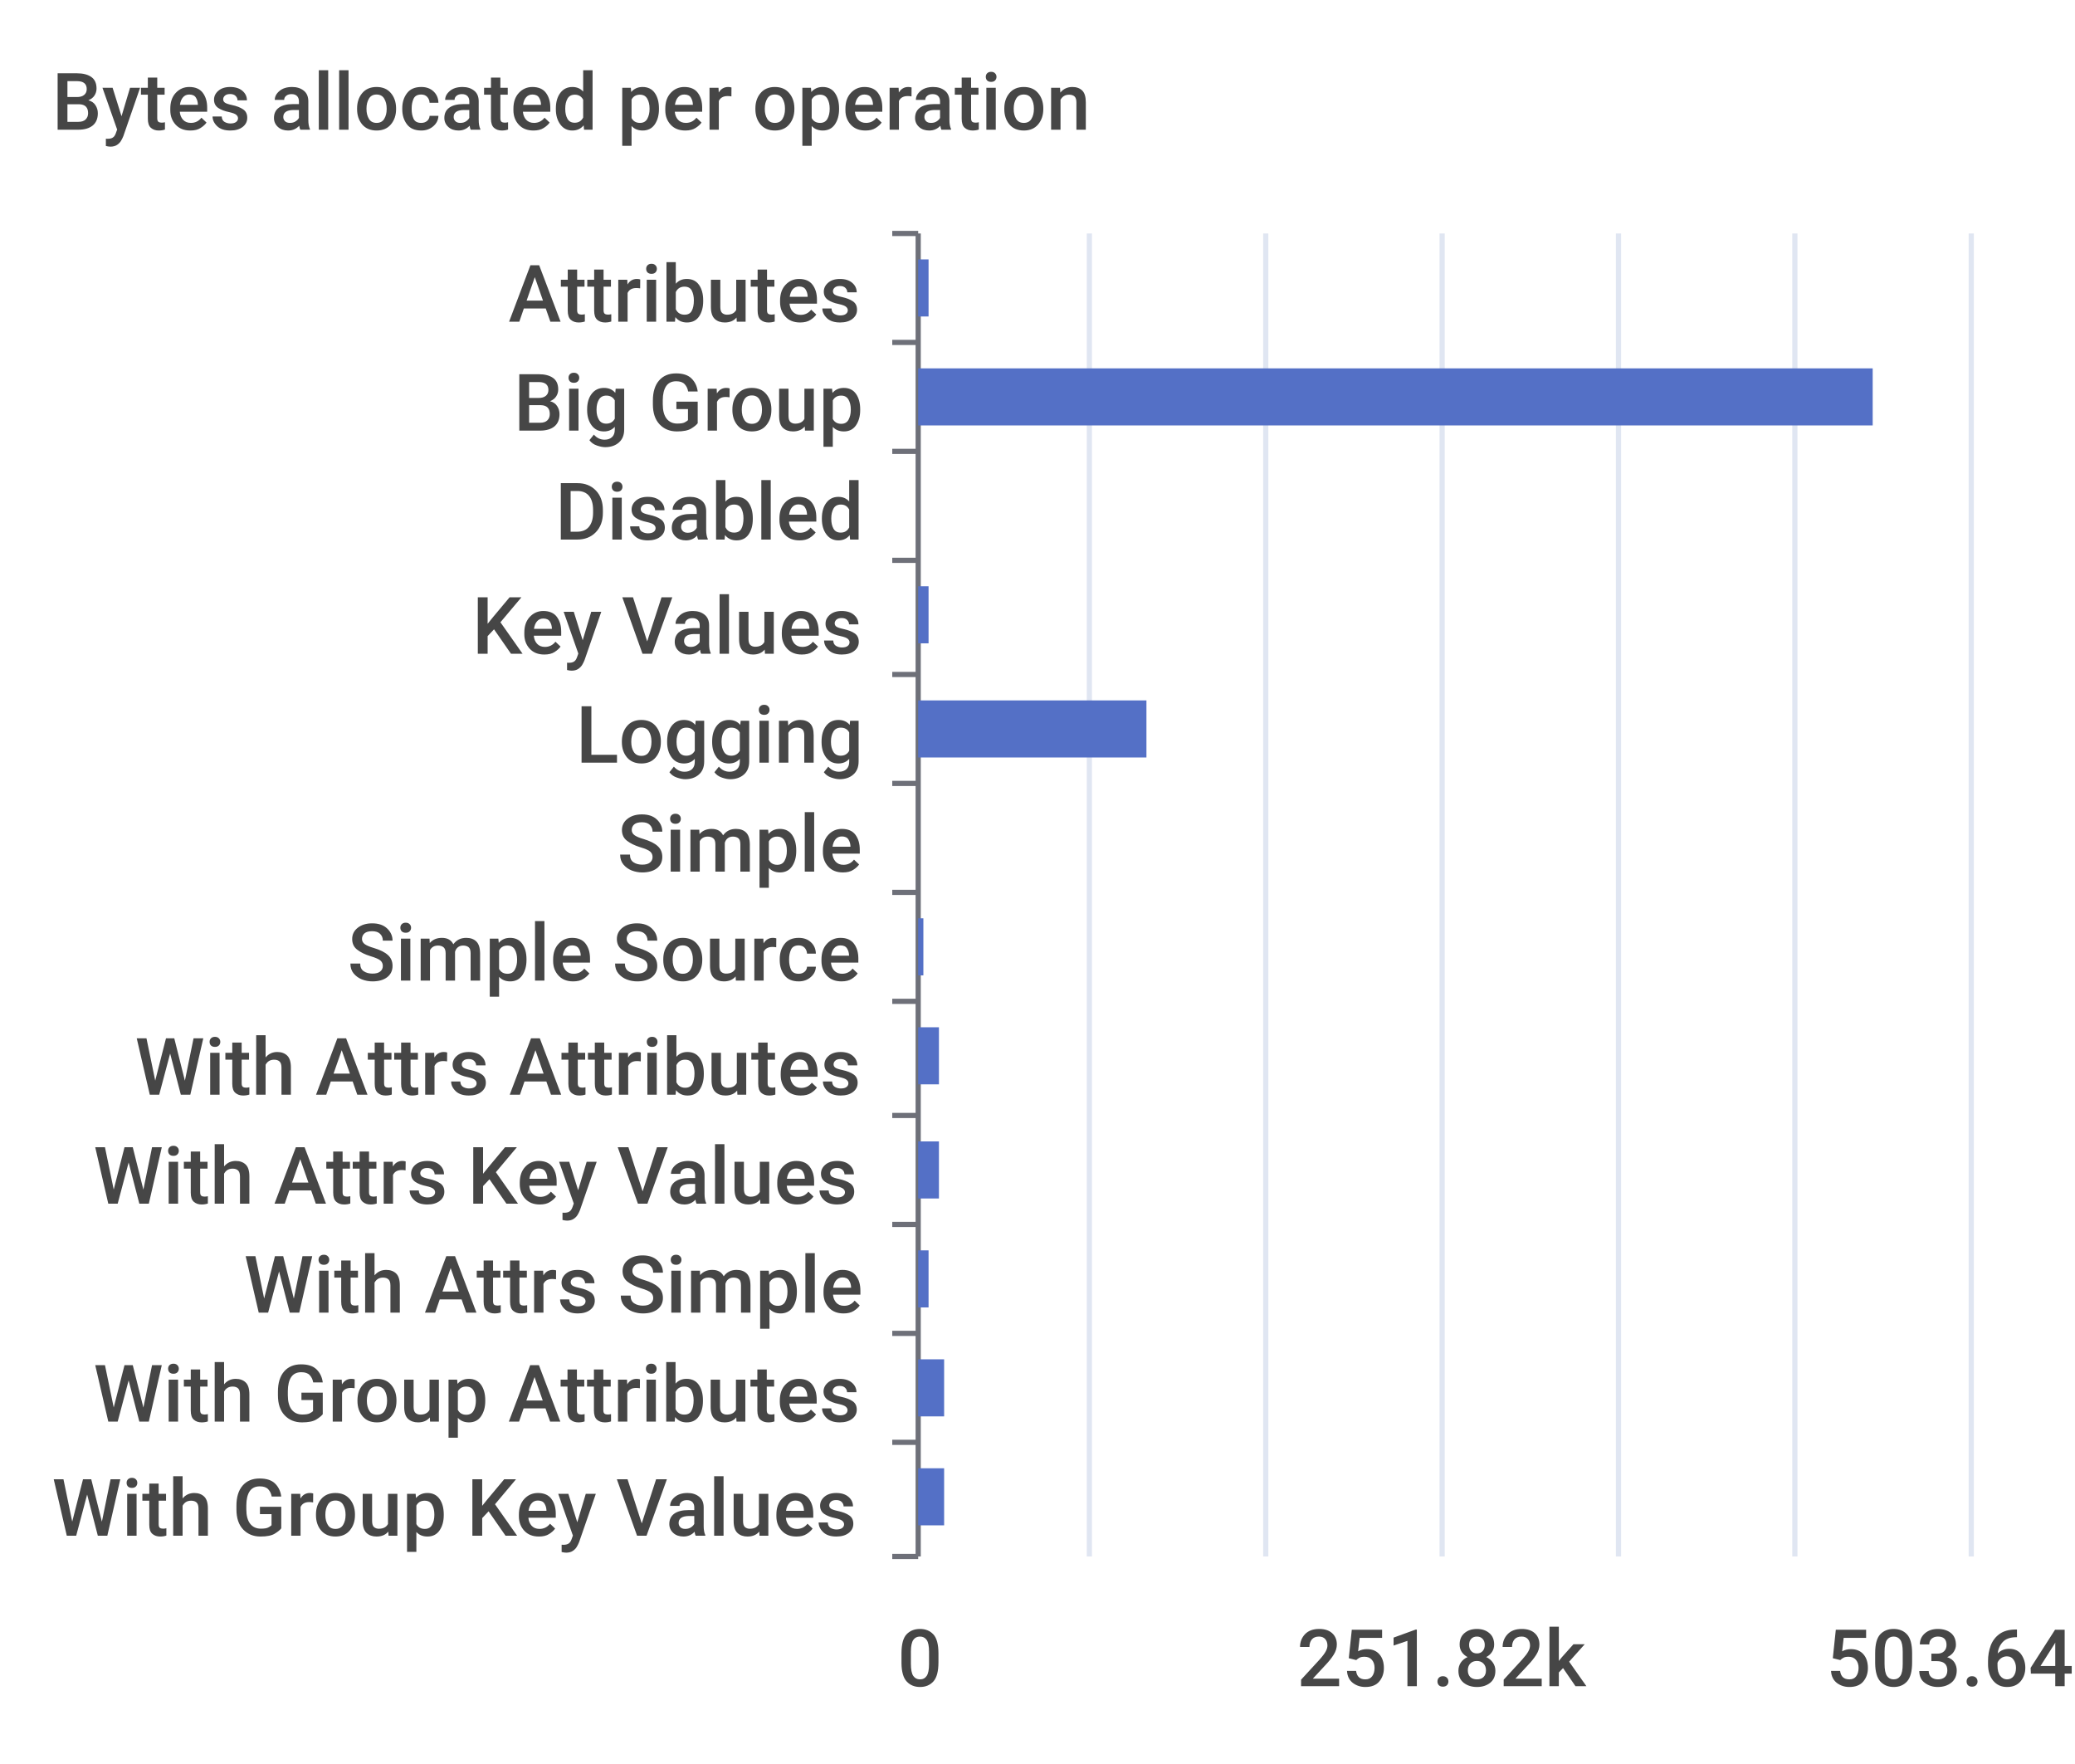
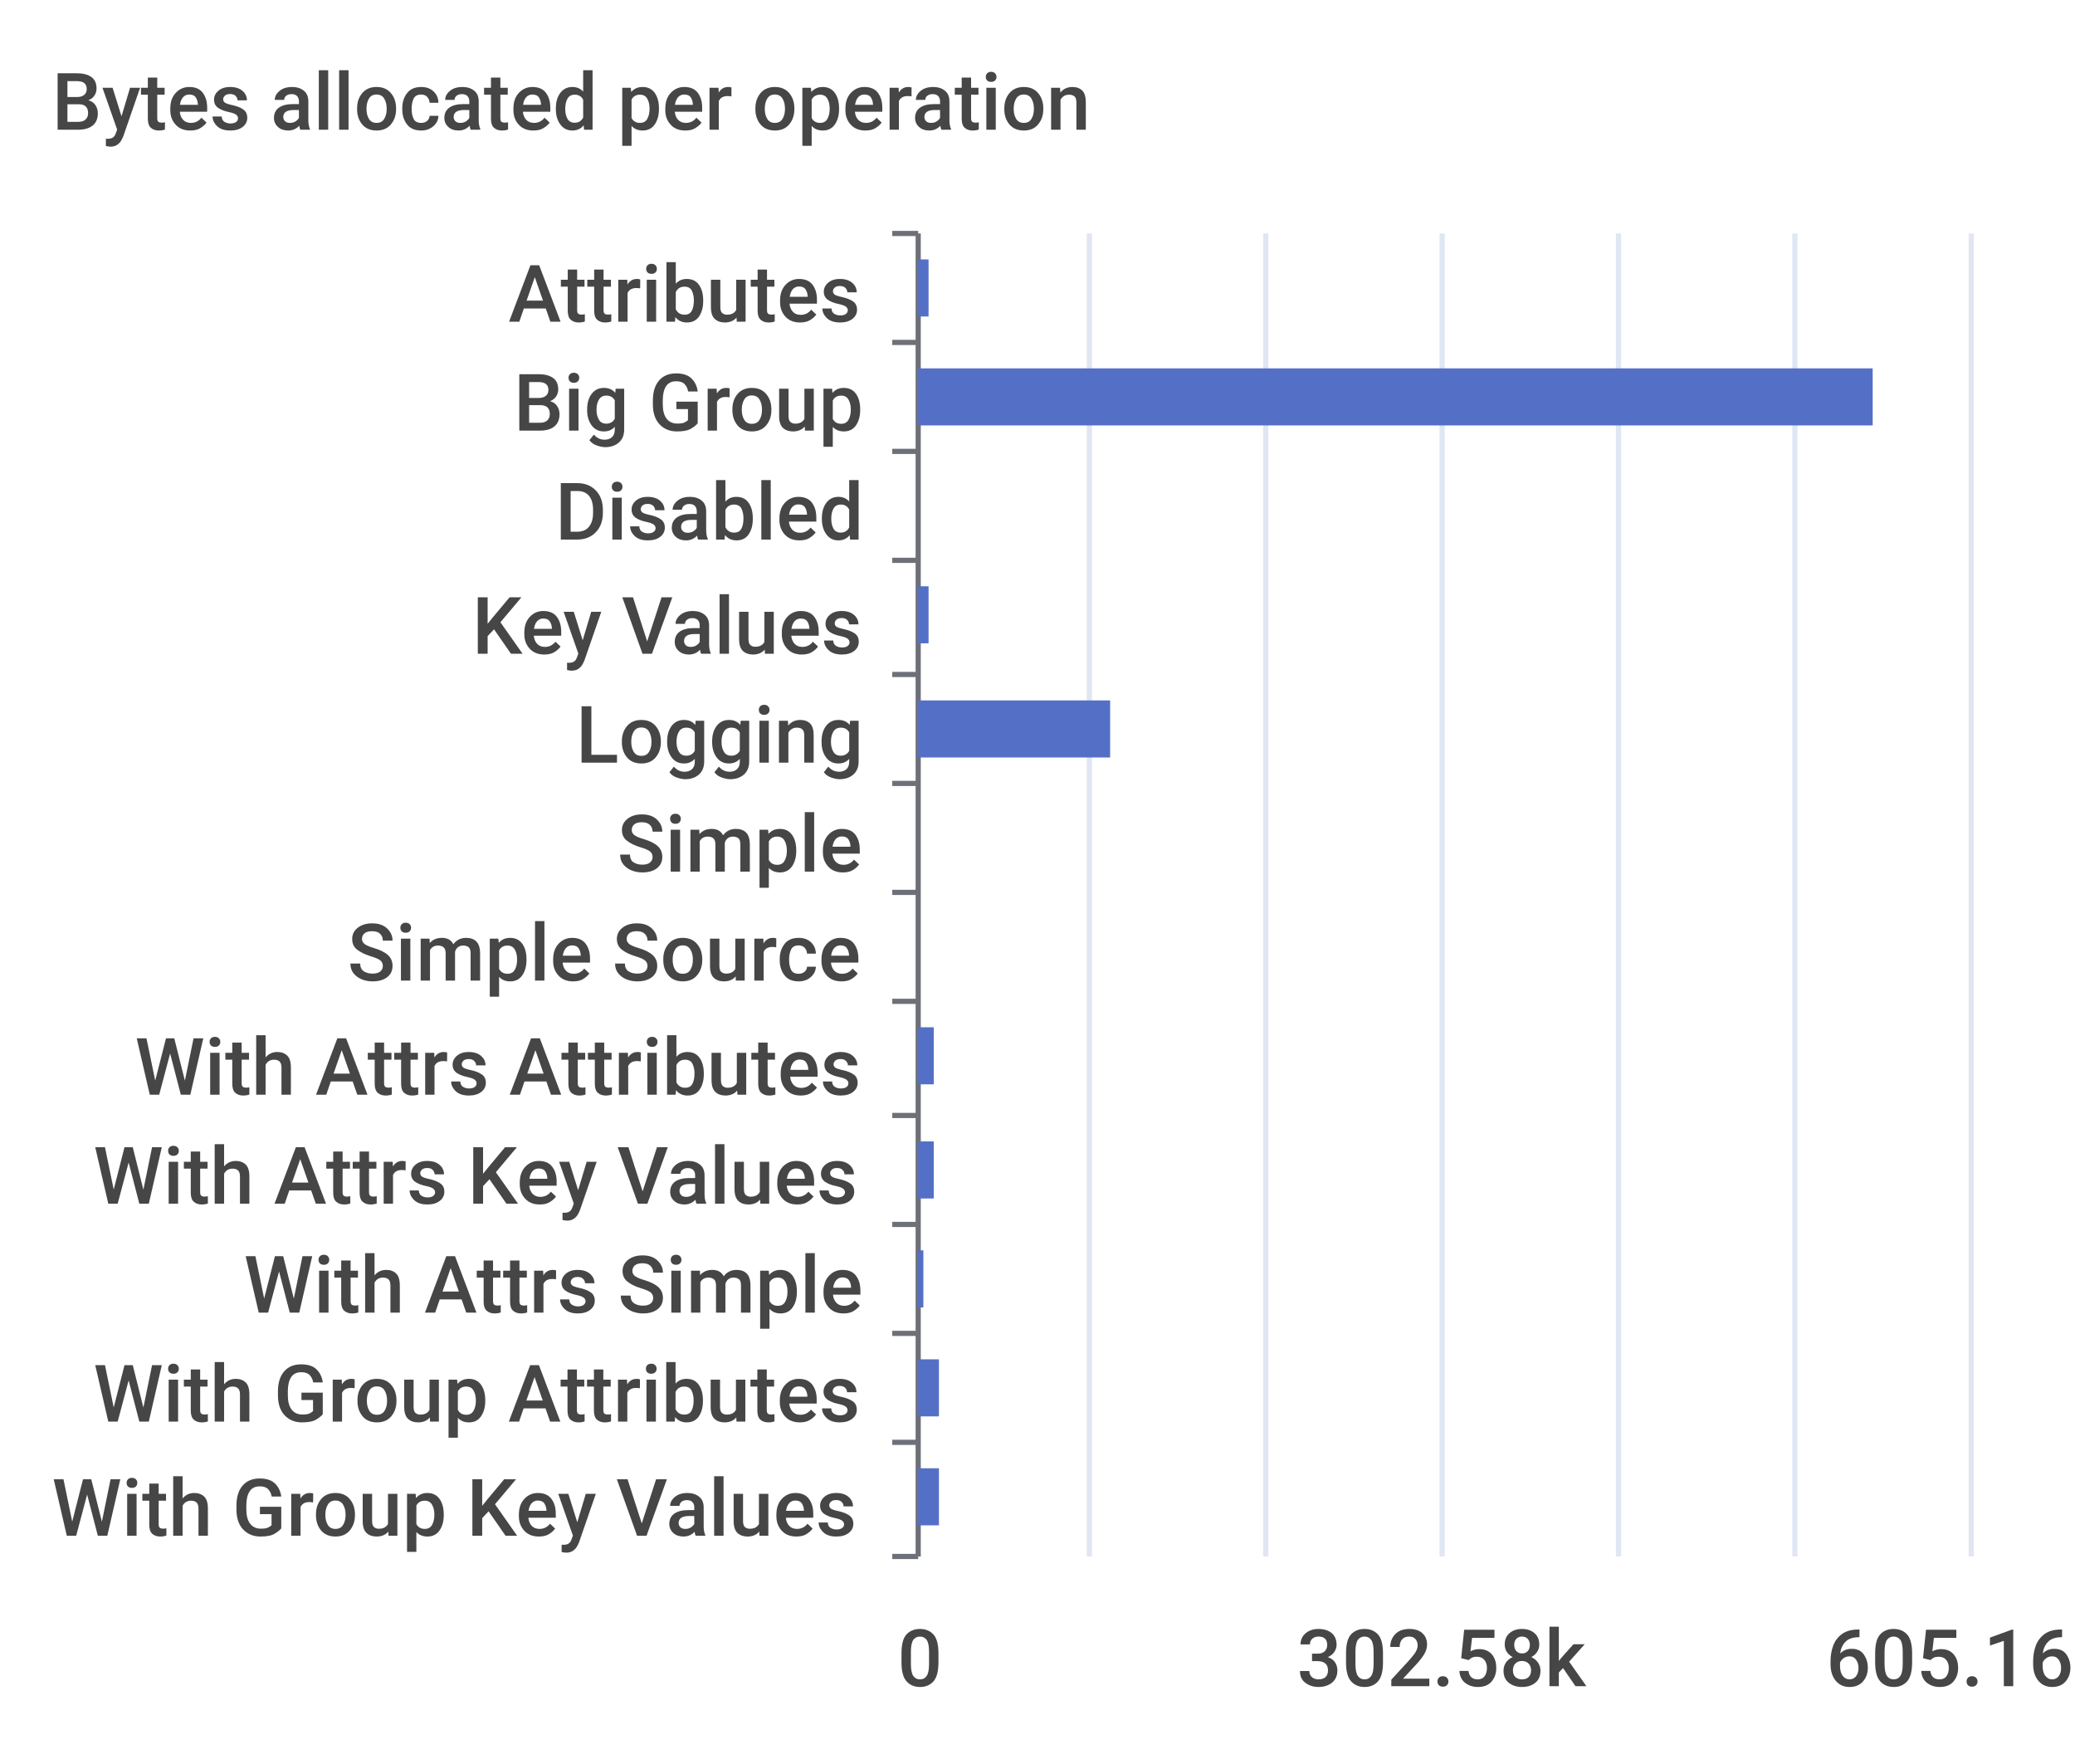
<svg xmlns="http://www.w3.org/2000/svg" width="400" height="340">\n<path d="M 0 0 L 400 0 L 400 340 L 0 340 L 0 0" style="stroke-width:0;stroke:none;fill:rgba(255,255,255,1.0)" />
  <text x="10" y="25" style="stroke-width:0;stroke:none;fill:rgba(70,70,70,1.0);font-size:15.3px;font-family:'Roboto Medium',sans-serif">Bytes allocated per operation</text>
  <path d="M 172 45 L 177 45" style="stroke-width:1;stroke:rgba(110,112,121,1.0);fill:none" />
  <path d="M 172 66 L 177 66" style="stroke-width:1;stroke:rgba(110,112,121,1.0);fill:none" />
  <path d="M 172 87 L 177 87" style="stroke-width:1;stroke:rgba(110,112,121,1.0);fill:none" />
  <path d="M 172 108 L 177 108" style="stroke-width:1;stroke:rgba(110,112,121,1.0);fill:none" />
  <path d="M 172 130 L 177 130" style="stroke-width:1;stroke:rgba(110,112,121,1.0);fill:none" />
  <path d="M 172 151 L 177 151" style="stroke-width:1;stroke:rgba(110,112,121,1.0);fill:none" />
  <path d="M 172 172 L 177 172" style="stroke-width:1;stroke:rgba(110,112,121,1.0);fill:none" />
  <path d="M 172 193 L 177 193" style="stroke-width:1;stroke:rgba(110,112,121,1.0);fill:none" />
  <path d="M 172 215 L 177 215" style="stroke-width:1;stroke:rgba(110,112,121,1.0);fill:none" />
  <path d="M 172 236 L 177 236" style="stroke-width:1;stroke:rgba(110,112,121,1.0);fill:none" />
  <path d="M 172 257 L 177 257" style="stroke-width:1;stroke:rgba(110,112,121,1.0);fill:none" />
  <path d="M 172 278 L 177 278" style="stroke-width:1;stroke:rgba(110,112,121,1.0);fill:none" />
  <path d="M 172 300 L 177 300" style="stroke-width:1;stroke:rgba(110,112,121,1.0);fill:none" />
  <path d="M 177 45 L 177 300" style="stroke-width:1;stroke:rgba(110,112,121,1.0);fill:none" />
  <text x="98" y="62" style="stroke-width:0;stroke:none;fill:rgba(70,70,70,1.0);font-size:15.3px;font-family:'Roboto Medium',sans-serif">Attributes</text>
  <text x="99" y="83" style="stroke-width:0;stroke:none;fill:rgba(70,70,70,1.0);font-size:15.3px;font-family:'Roboto Medium',sans-serif">Big Group</text>
  <text x="107" y="104" style="stroke-width:0;stroke:none;fill:rgba(70,70,70,1.0);font-size:15.3px;font-family:'Roboto Medium',sans-serif">Disabled</text>
  <text x="91" y="126" style="stroke-width:0;stroke:none;fill:rgba(70,70,70,1.0);font-size:15.3px;font-family:'Roboto Medium',sans-serif">Key Values</text>
  <text x="111" y="147" style="stroke-width:0;stroke:none;fill:rgba(70,70,70,1.0);font-size:15.3px;font-family:'Roboto Medium',sans-serif">Logging</text>
  <text x="119" y="168" style="stroke-width:0;stroke:none;fill:rgba(70,70,70,1.0);font-size:15.3px;font-family:'Roboto Medium',sans-serif">Simple</text>
  <text x="67" y="189" style="stroke-width:0;stroke:none;fill:rgba(70,70,70,1.0);font-size:15.3px;font-family:'Roboto Medium',sans-serif">Simple Source</text>
  <text x="26" y="211" style="stroke-width:0;stroke:none;fill:rgba(70,70,70,1.0);font-size:15.3px;font-family:'Roboto Medium',sans-serif">With Attrs Attributes</text>
  <text x="18" y="232" style="stroke-width:0;stroke:none;fill:rgba(70,70,70,1.0);font-size:15.3px;font-family:'Roboto Medium',sans-serif">With Attrs Key Values</text>
  <text x="47" y="253" style="stroke-width:0;stroke:none;fill:rgba(70,70,70,1.0);font-size:15.3px;font-family:'Roboto Medium',sans-serif">With Attrs Simple</text>
  <text x="18" y="274" style="stroke-width:0;stroke:none;fill:rgba(70,70,70,1.0);font-size:15.3px;font-family:'Roboto Medium',sans-serif">With Group Attributes</text>
  <text x="10" y="296" style="stroke-width:0;stroke:none;fill:rgba(70,70,70,1.0);font-size:15.3px;font-family:'Roboto Medium',sans-serif">With Group Key Values</text>
  <text x="173" y="325" style="stroke-width:0;stroke:none;fill:rgba(70,70,70,1.0);font-size:15.3px;font-family:'Roboto Medium',sans-serif">0</text>
-   <text x="250" y="325" style="stroke-width:0;stroke:none;fill:rgba(70,70,70,1.0);font-size:15.3px;font-family:'Roboto Medium',sans-serif">251.82k</text>
-   <text x="352" y="325" style="stroke-width:0;stroke:none;fill:rgba(70,70,70,1.0);font-size:15.3px;font-family:'Roboto Medium',sans-serif">503.64k</text>
+   <text x="250" y="325" style="stroke-width:0;stroke:none;fill:rgba(70,70,70,1.0);font-size:15.3px;font-family:'Roboto Medium',sans-serif">302.58k</text>
+   <text x="352" y="325" style="stroke-width:0;stroke:none;fill:rgba(70,70,70,1.0);font-size:15.3px;font-family:'Roboto Medium',sans-serif">605.16k</text>
  <path d="M 210 45 L 210 300" style="stroke-width:1;stroke:rgba(224,230,242,1.0);fill:none" />
  <path d="M 244 45 L 244 300" style="stroke-width:1;stroke:rgba(224,230,242,1.0);fill:none" />
  <path d="M 278 45 L 278 300" style="stroke-width:1;stroke:rgba(224,230,242,1.0);fill:none" />
  <path d="M 312 45 L 312 300" style="stroke-width:1;stroke:rgba(224,230,242,1.0);fill:none" />
  <path d="M 346 45 L 346 300" style="stroke-width:1;stroke:rgba(224,230,242,1.0);fill:none" />
  <path d="M 380 45 L 380 300" style="stroke-width:1;stroke:rgba(224,230,242,1.0);fill:none" />
-   <path d="M 177 283 L 182 283 L 182 294 L 177 294 L 177 283" style="stroke-width:0;stroke:none;fill:rgba(84,112,198,1.0)" />
-   <path d="M 177 262 L 182 262 L 182 273 L 177 273 L 177 262" style="stroke-width:0;stroke:none;fill:rgba(84,112,198,1.0)" />
-   <path d="M 177 241 L 179 241 L 179 252 L 177 252 L 177 241" style="stroke-width:0;stroke:none;fill:rgba(84,112,198,1.0)" />
-   <path d="M 177 220 L 181 220 L 181 231 L 177 231 L 177 220" style="stroke-width:0;stroke:none;fill:rgba(84,112,198,1.0)" />
-   <path d="M 177 198 L 181 198 L 181 209 L 177 209 L 177 198" style="stroke-width:0;stroke:none;fill:rgba(84,112,198,1.0)" />
-   <path d="M 177 177 L 178 177 L 178 188 L 177 188 L 177 177" style="stroke-width:0;stroke:none;fill:rgba(84,112,198,1.0)" />
+   <path d="M 177 283 L 181 283 L 181 294 L 177 294 L 177 283" style="stroke-width:0;stroke:none;fill:rgba(84,112,198,1.0)" />
+   <path d="M 177 262 L 181 262 L 181 273 L 177 273 L 177 262" style="stroke-width:0;stroke:none;fill:rgba(84,112,198,1.0)" />
+   <path d="M 177 241 L 178 241 L 178 252 L 177 252 L 177 241" style="stroke-width:0;stroke:none;fill:rgba(84,112,198,1.0)" />
+   <path d="M 177 220 L 180 220 L 180 231 L 177 231 L 177 220" style="stroke-width:0;stroke:none;fill:rgba(84,112,198,1.0)" />
+   <path d="M 177 198 L 180 198 L 180 209 L 177 209 L 177 198" style="stroke-width:0;stroke:none;fill:rgba(84,112,198,1.0)" />
+   <path d="M 177 177 L 177 177 L 177 188 L 177 188 L 177 177" style="stroke-width:0;stroke:none;fill:rgba(84,112,198,1.0)" />
  <path d="M 177 156 L 177 156 L 177 167 L 177 167 L 177 156" style="stroke-width:0;stroke:none;fill:rgba(84,112,198,1.0)" />
-   <path d="M 177 135 L 221 135 L 221 146 L 177 146 L 177 135" style="stroke-width:0;stroke:none;fill:rgba(84,112,198,1.0)" />
+   <path d="M 177 135 L 214 135 L 214 146 L 177 146 L 177 135" style="stroke-width:0;stroke:none;fill:rgba(84,112,198,1.0)" />
  <path d="M 177 113 L 179 113 L 179 124 L 177 124 L 177 113" style="stroke-width:0;stroke:none;fill:rgba(84,112,198,1.0)" />
  <path d="M 177 92 L 177 92 L 177 103 L 177 103 L 177 92" style="stroke-width:0;stroke:none;fill:rgba(84,112,198,1.0)" />
  <path d="M 177 71 L 361 71 L 361 82 L 177 82 L 177 71" style="stroke-width:0;stroke:none;fill:rgba(84,112,198,1.0)" />
  <path d="M 177 50 L 179 50 L 179 61 L 177 61 L 177 50" style="stroke-width:0;stroke:none;fill:rgba(84,112,198,1.0)" />
</svg>
